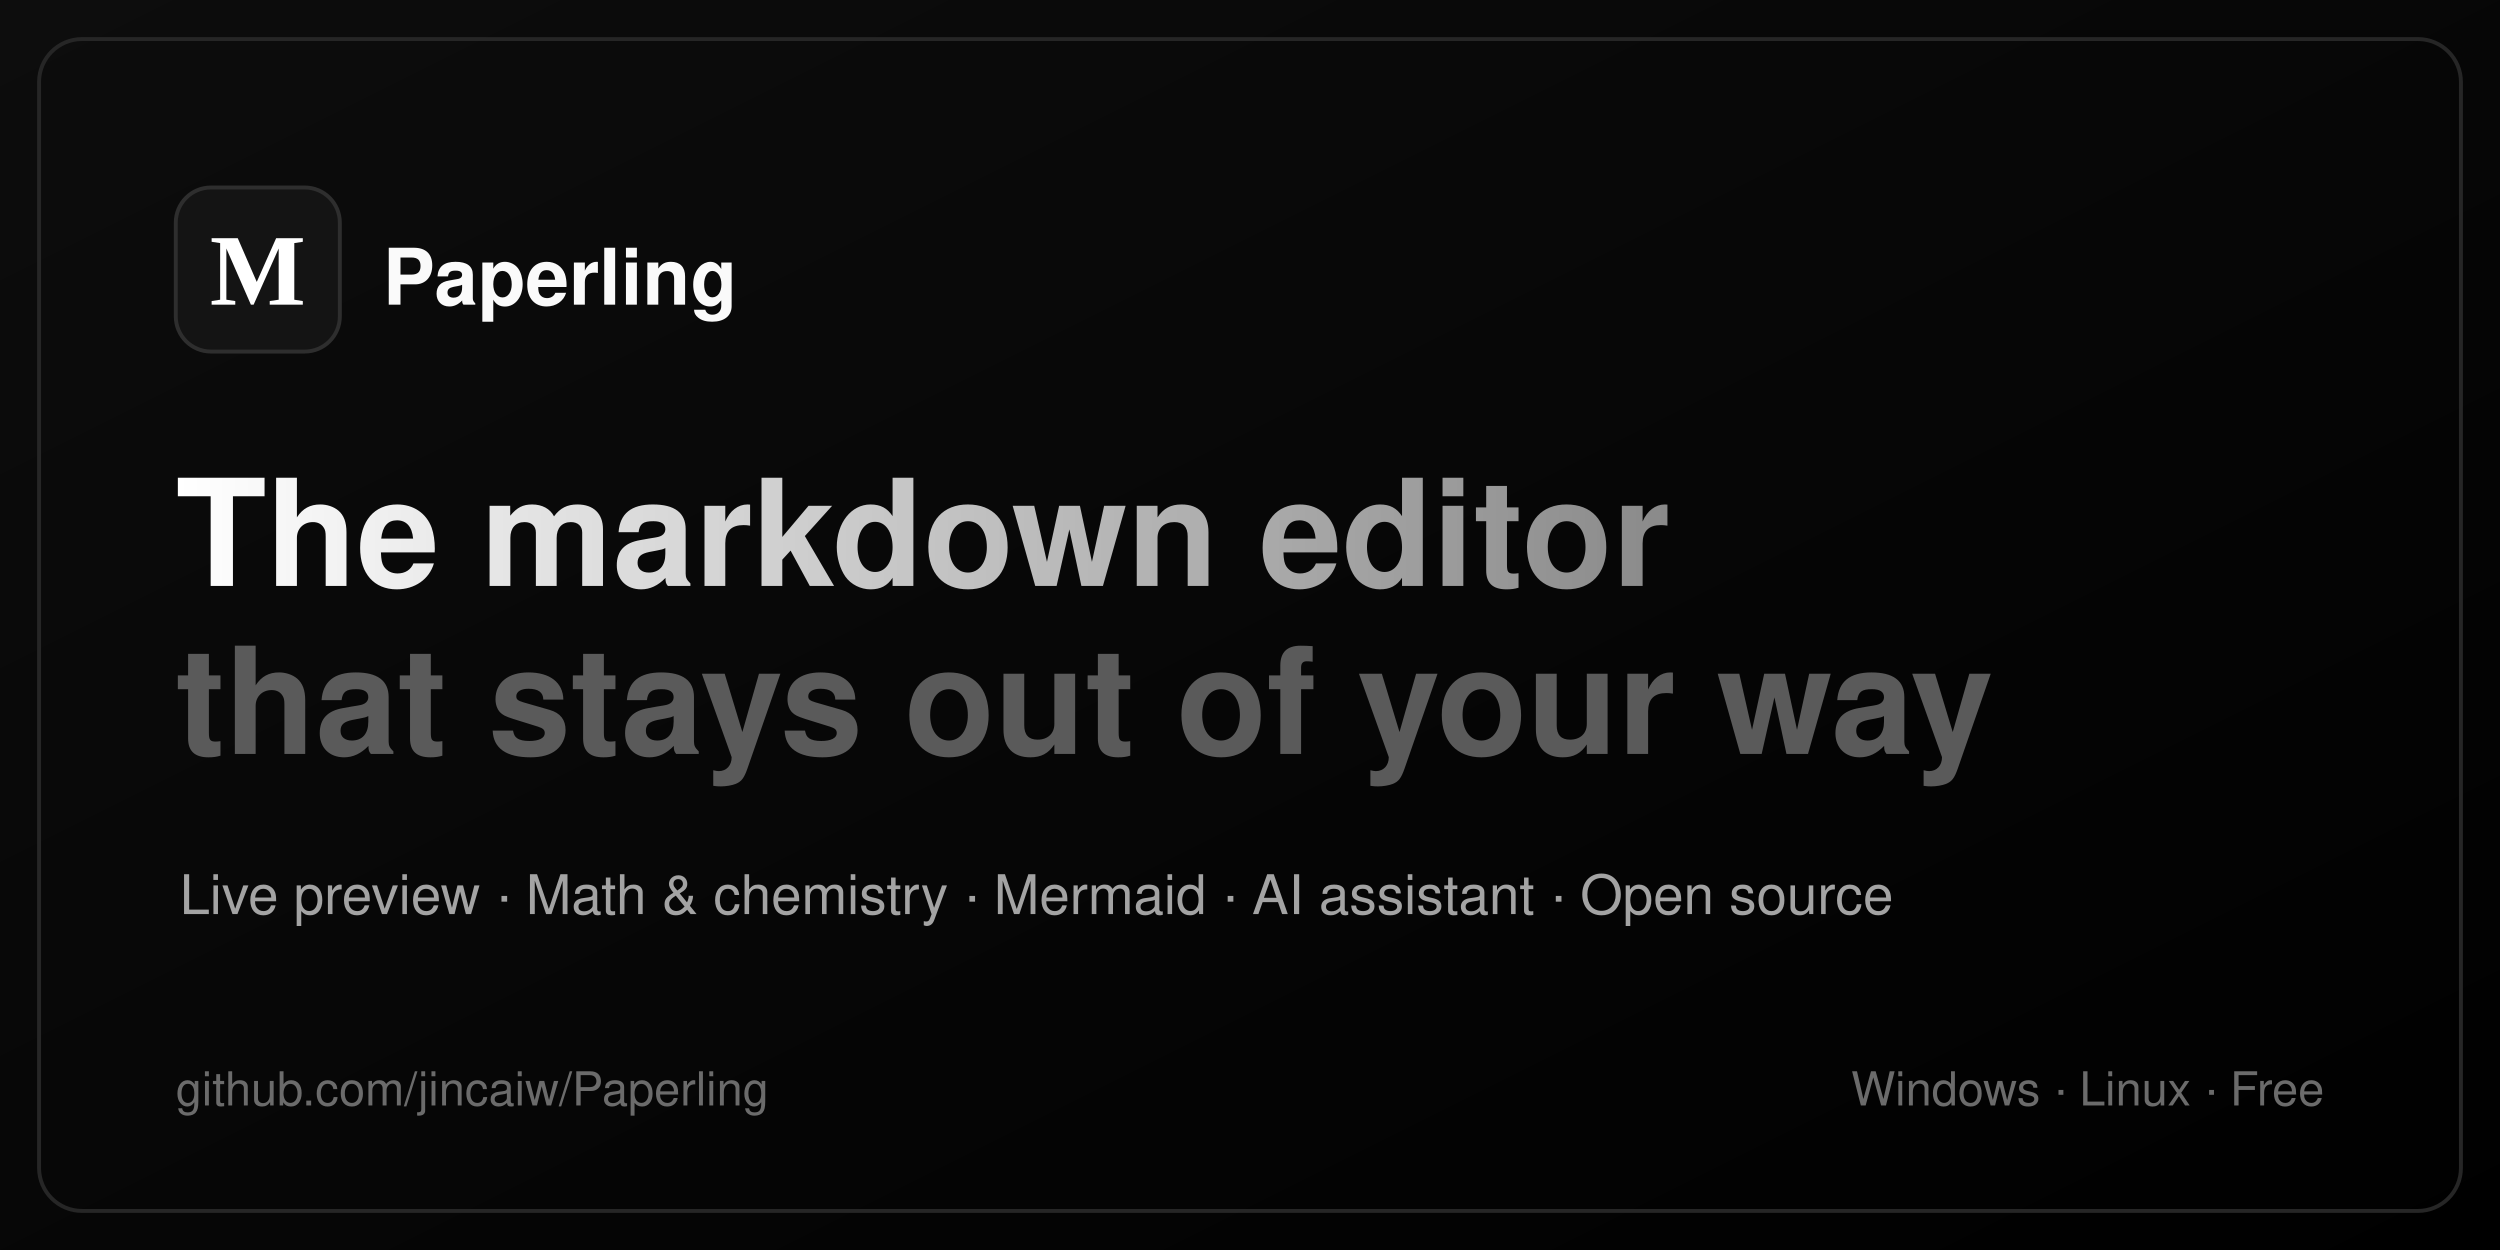
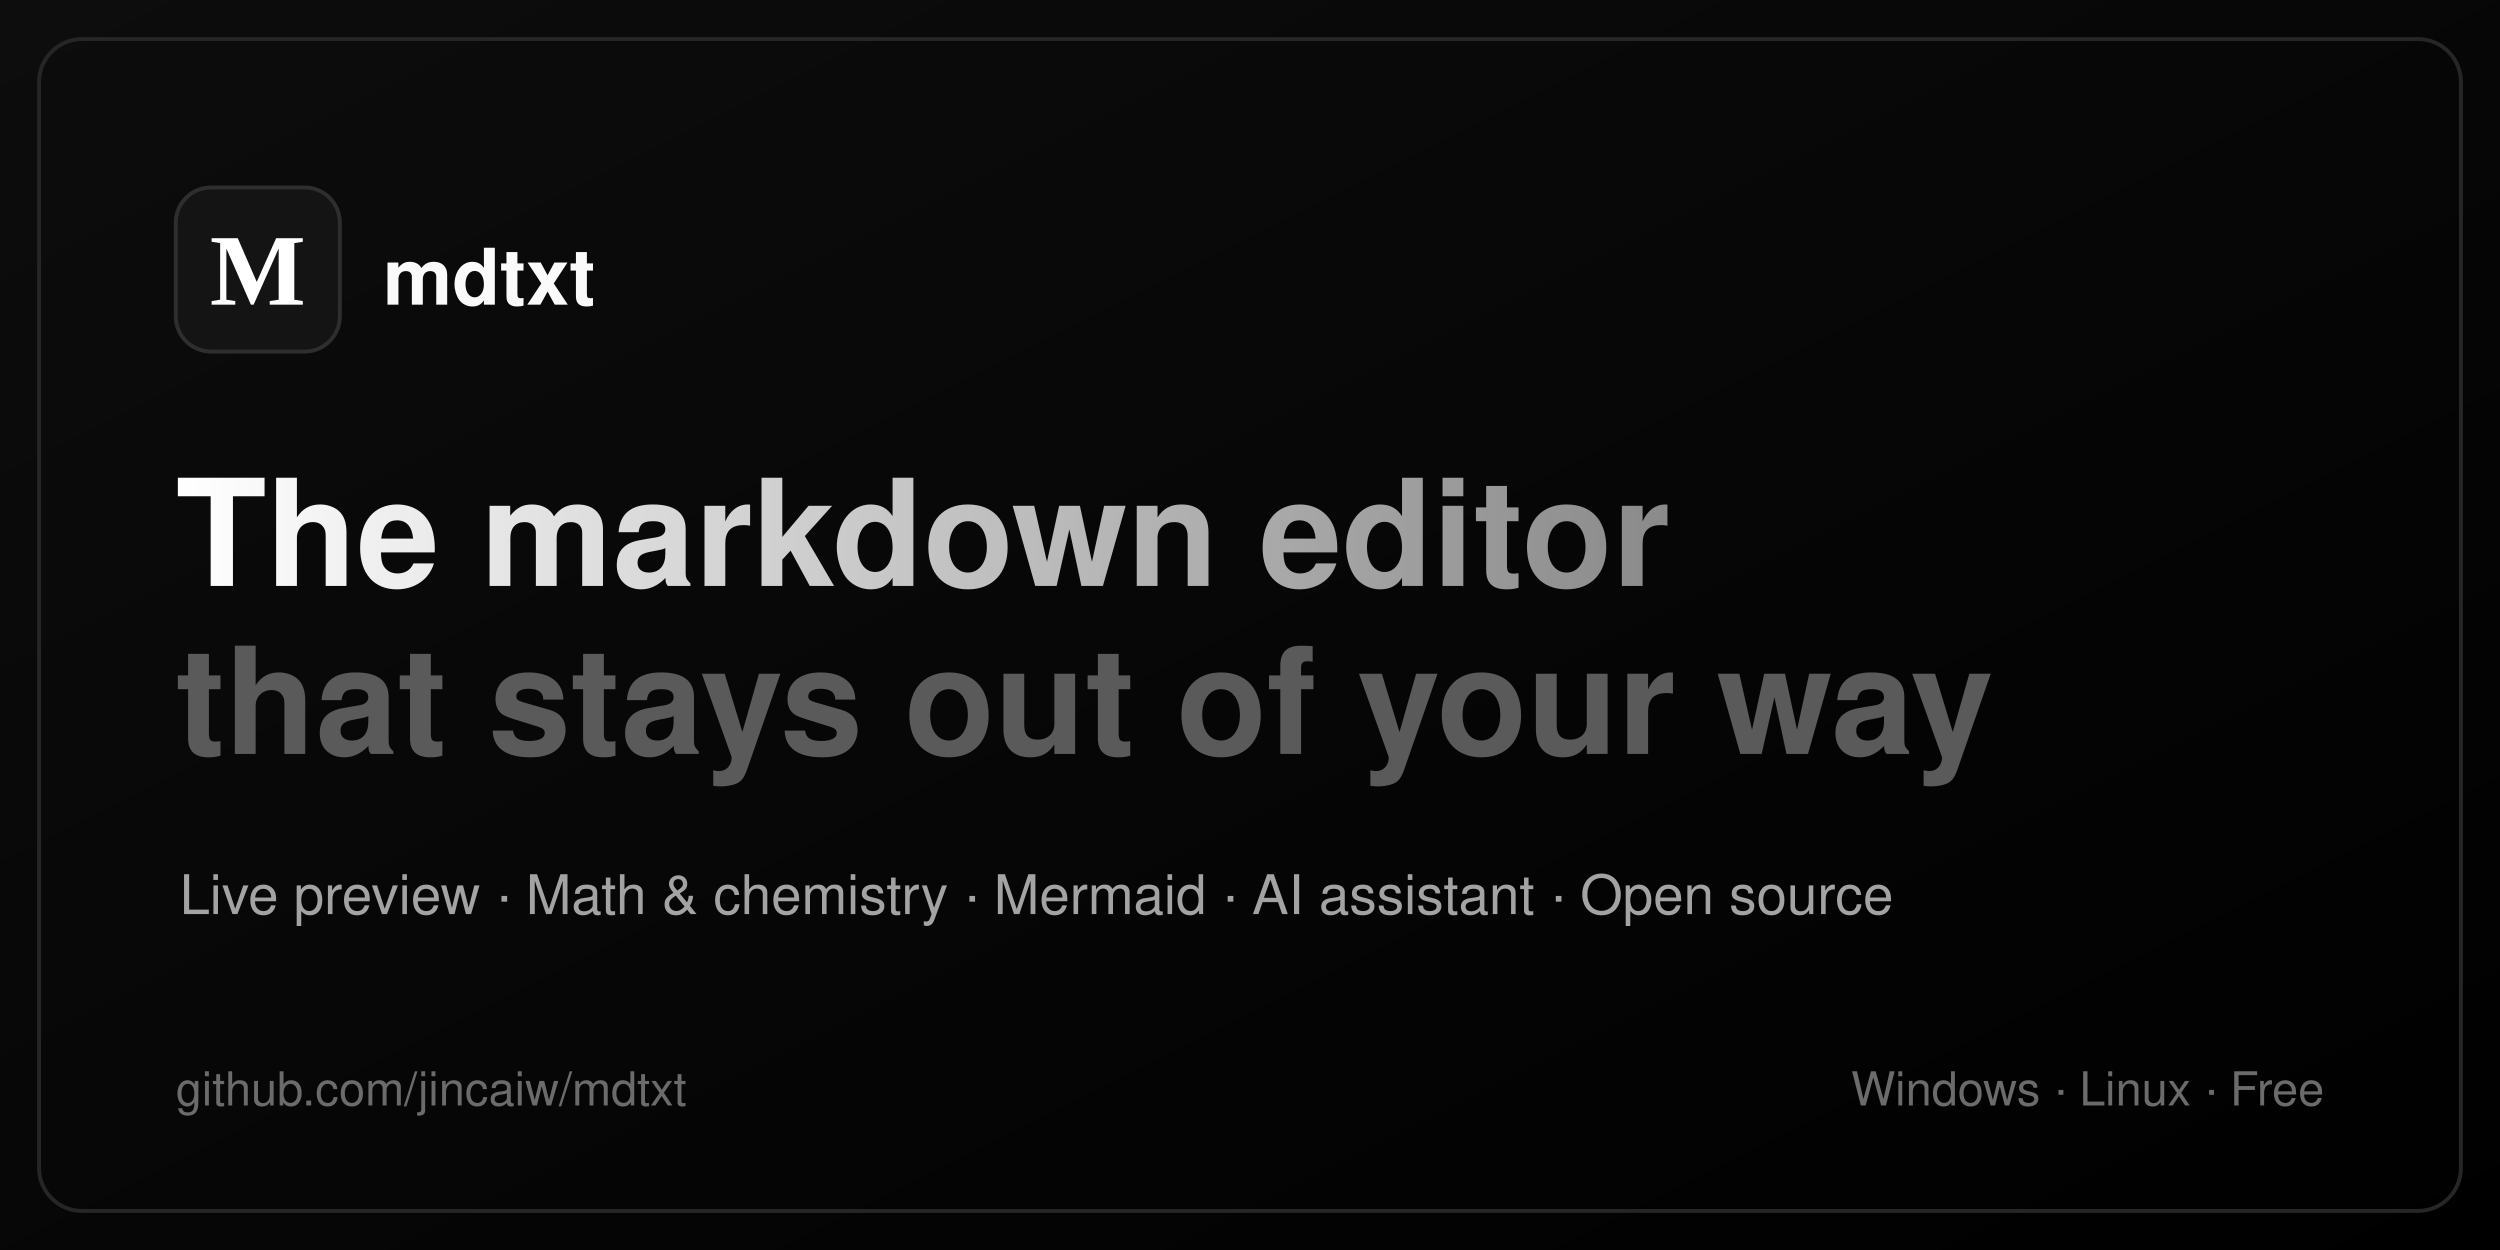
<svg xmlns="http://www.w3.org/2000/svg" width="1280" height="640" viewBox="0 0 1280 640">
  <defs>
    <linearGradient id="bg" x1="0" y1="0" x2="1" y2="1">
      <stop offset="0" stop-color="#0d0d0d" />
      <stop offset="1" stop-color="#000000" />
    </linearGradient>
    <linearGradient id="fade" x1="0" y1="0" x2="1" y2="0">
      <stop offset="0" stop-color="#ffffff" />
      <stop offset="1" stop-color="#8a8a8a" />
    </linearGradient>
  </defs>
  <rect width="1280" height="640" fill="url(#bg)" />
  <rect x="20" y="20" width="1240" height="600" rx="22" fill="none" stroke="#262626" stroke-width="2" />
  <g transform="translate(90,96)">
    <rect x="0" y="0" width="84" height="84" rx="18" fill="#141414" stroke="#2e2e2e" stroke-width="2" />
    <text x="42" y="60" font-family="Georgia, 'Times New Roman', serif" font-size="52" font-weight="700" fill="#ffffff" text-anchor="middle">M</text>
  </g>
-   <text x="196" y="156" font-family="Segoe UI, Helvetica, Arial, sans-serif" font-size="40" font-weight="700" fill="#fafafa">Paperling</text>
+   <text x="196" y="156" font-family="Segoe UI, Helvetica, Arial, sans-serif" font-size="40" font-weight="700" fill="#fafafa">mdtxt</text>
  <text x="90" y="300" font-family="Segoe UI, Helvetica, Arial, sans-serif" font-size="76" font-weight="800" fill="url(#fade)">The markdown editor</text>
  <text x="90" y="386" font-family="Segoe UI, Helvetica, Arial, sans-serif" font-size="76" font-weight="800" fill="#5a5a5a">that stays out of your way</text>
  <text x="92" y="468" font-family="Segoe UI, Helvetica, Arial, sans-serif" font-size="28" fill="#a3a3a3">Live preview · Math &amp; chemistry · Mermaid · AI assistant · Open source</text>
-   <text x="90" y="566" font-family="Segoe UI, Helvetica, Arial, sans-serif" font-size="24" fill="#6b6b6b">github.com/jincaiw/Paperling</text>
+   <text x="90" y="566" font-family="Segoe UI, Helvetica, Arial, sans-serif" font-size="24" fill="#6b6b6b">github.com/jincaiw/mdtxt</text>
  <text x="1190" y="566" font-family="Segoe UI, Helvetica, Arial, sans-serif" font-size="24" fill="#6b6b6b" text-anchor="end">Windows · Linux · Free</text>
</svg>
